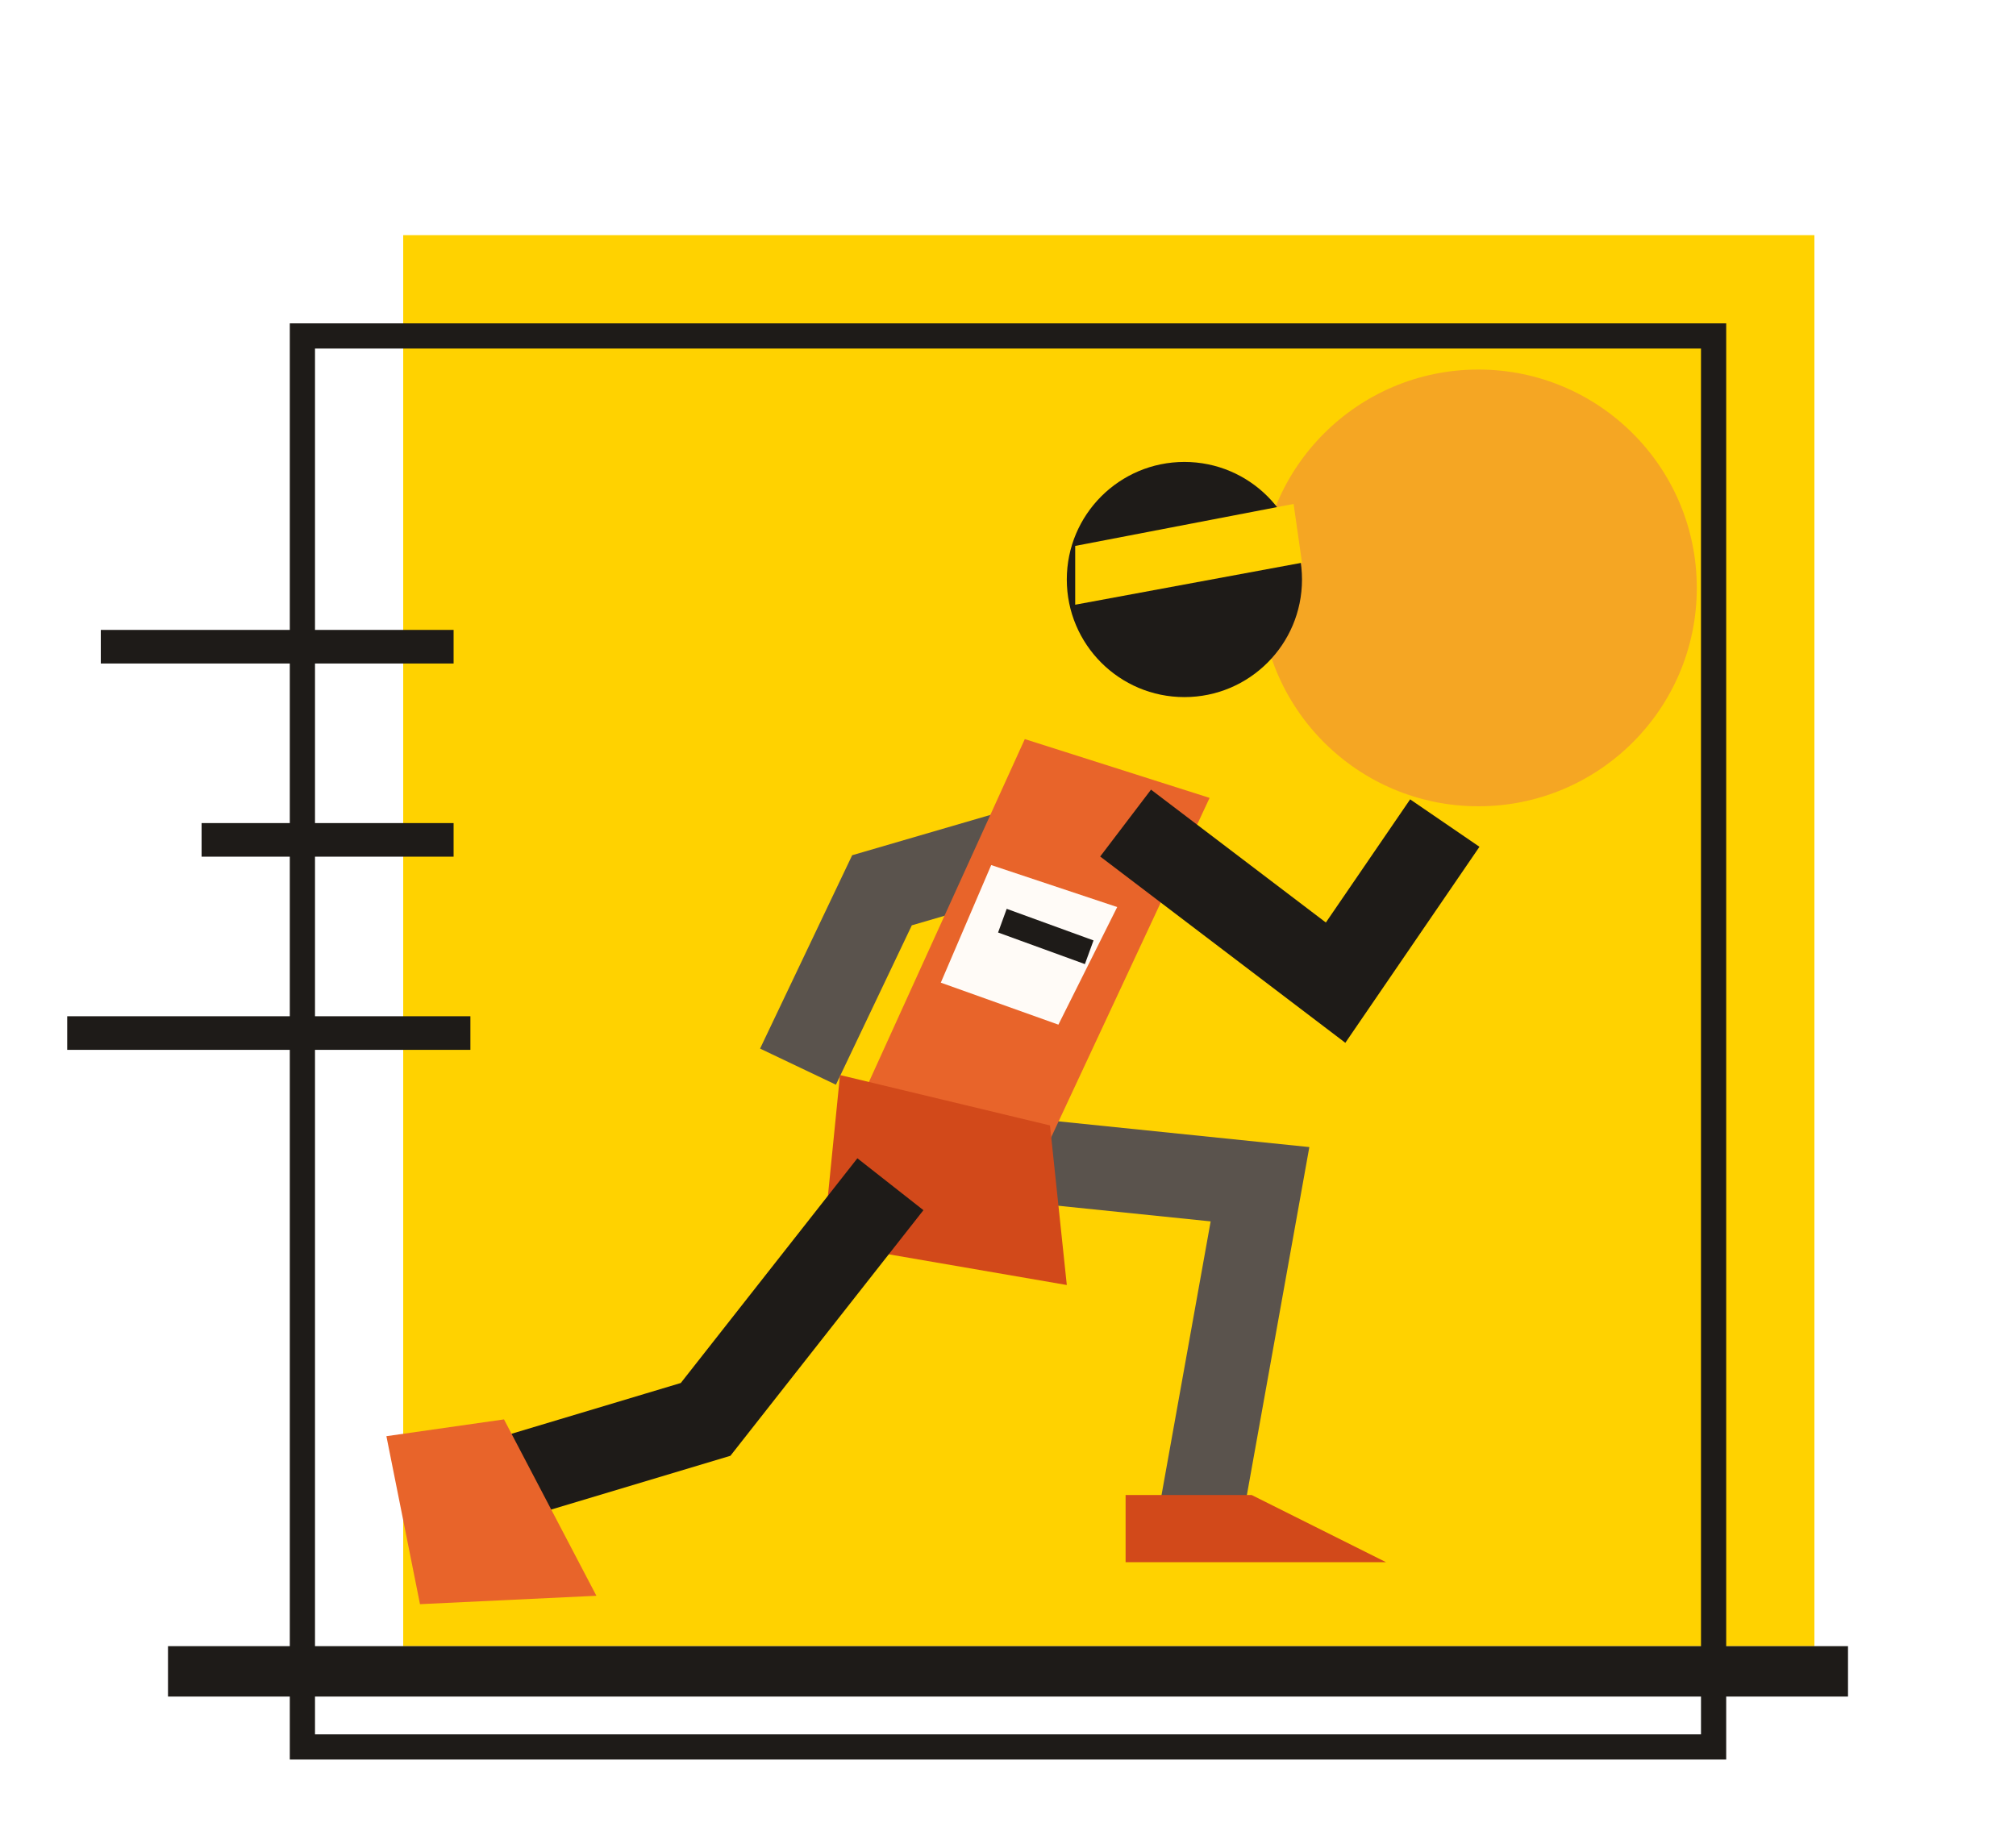
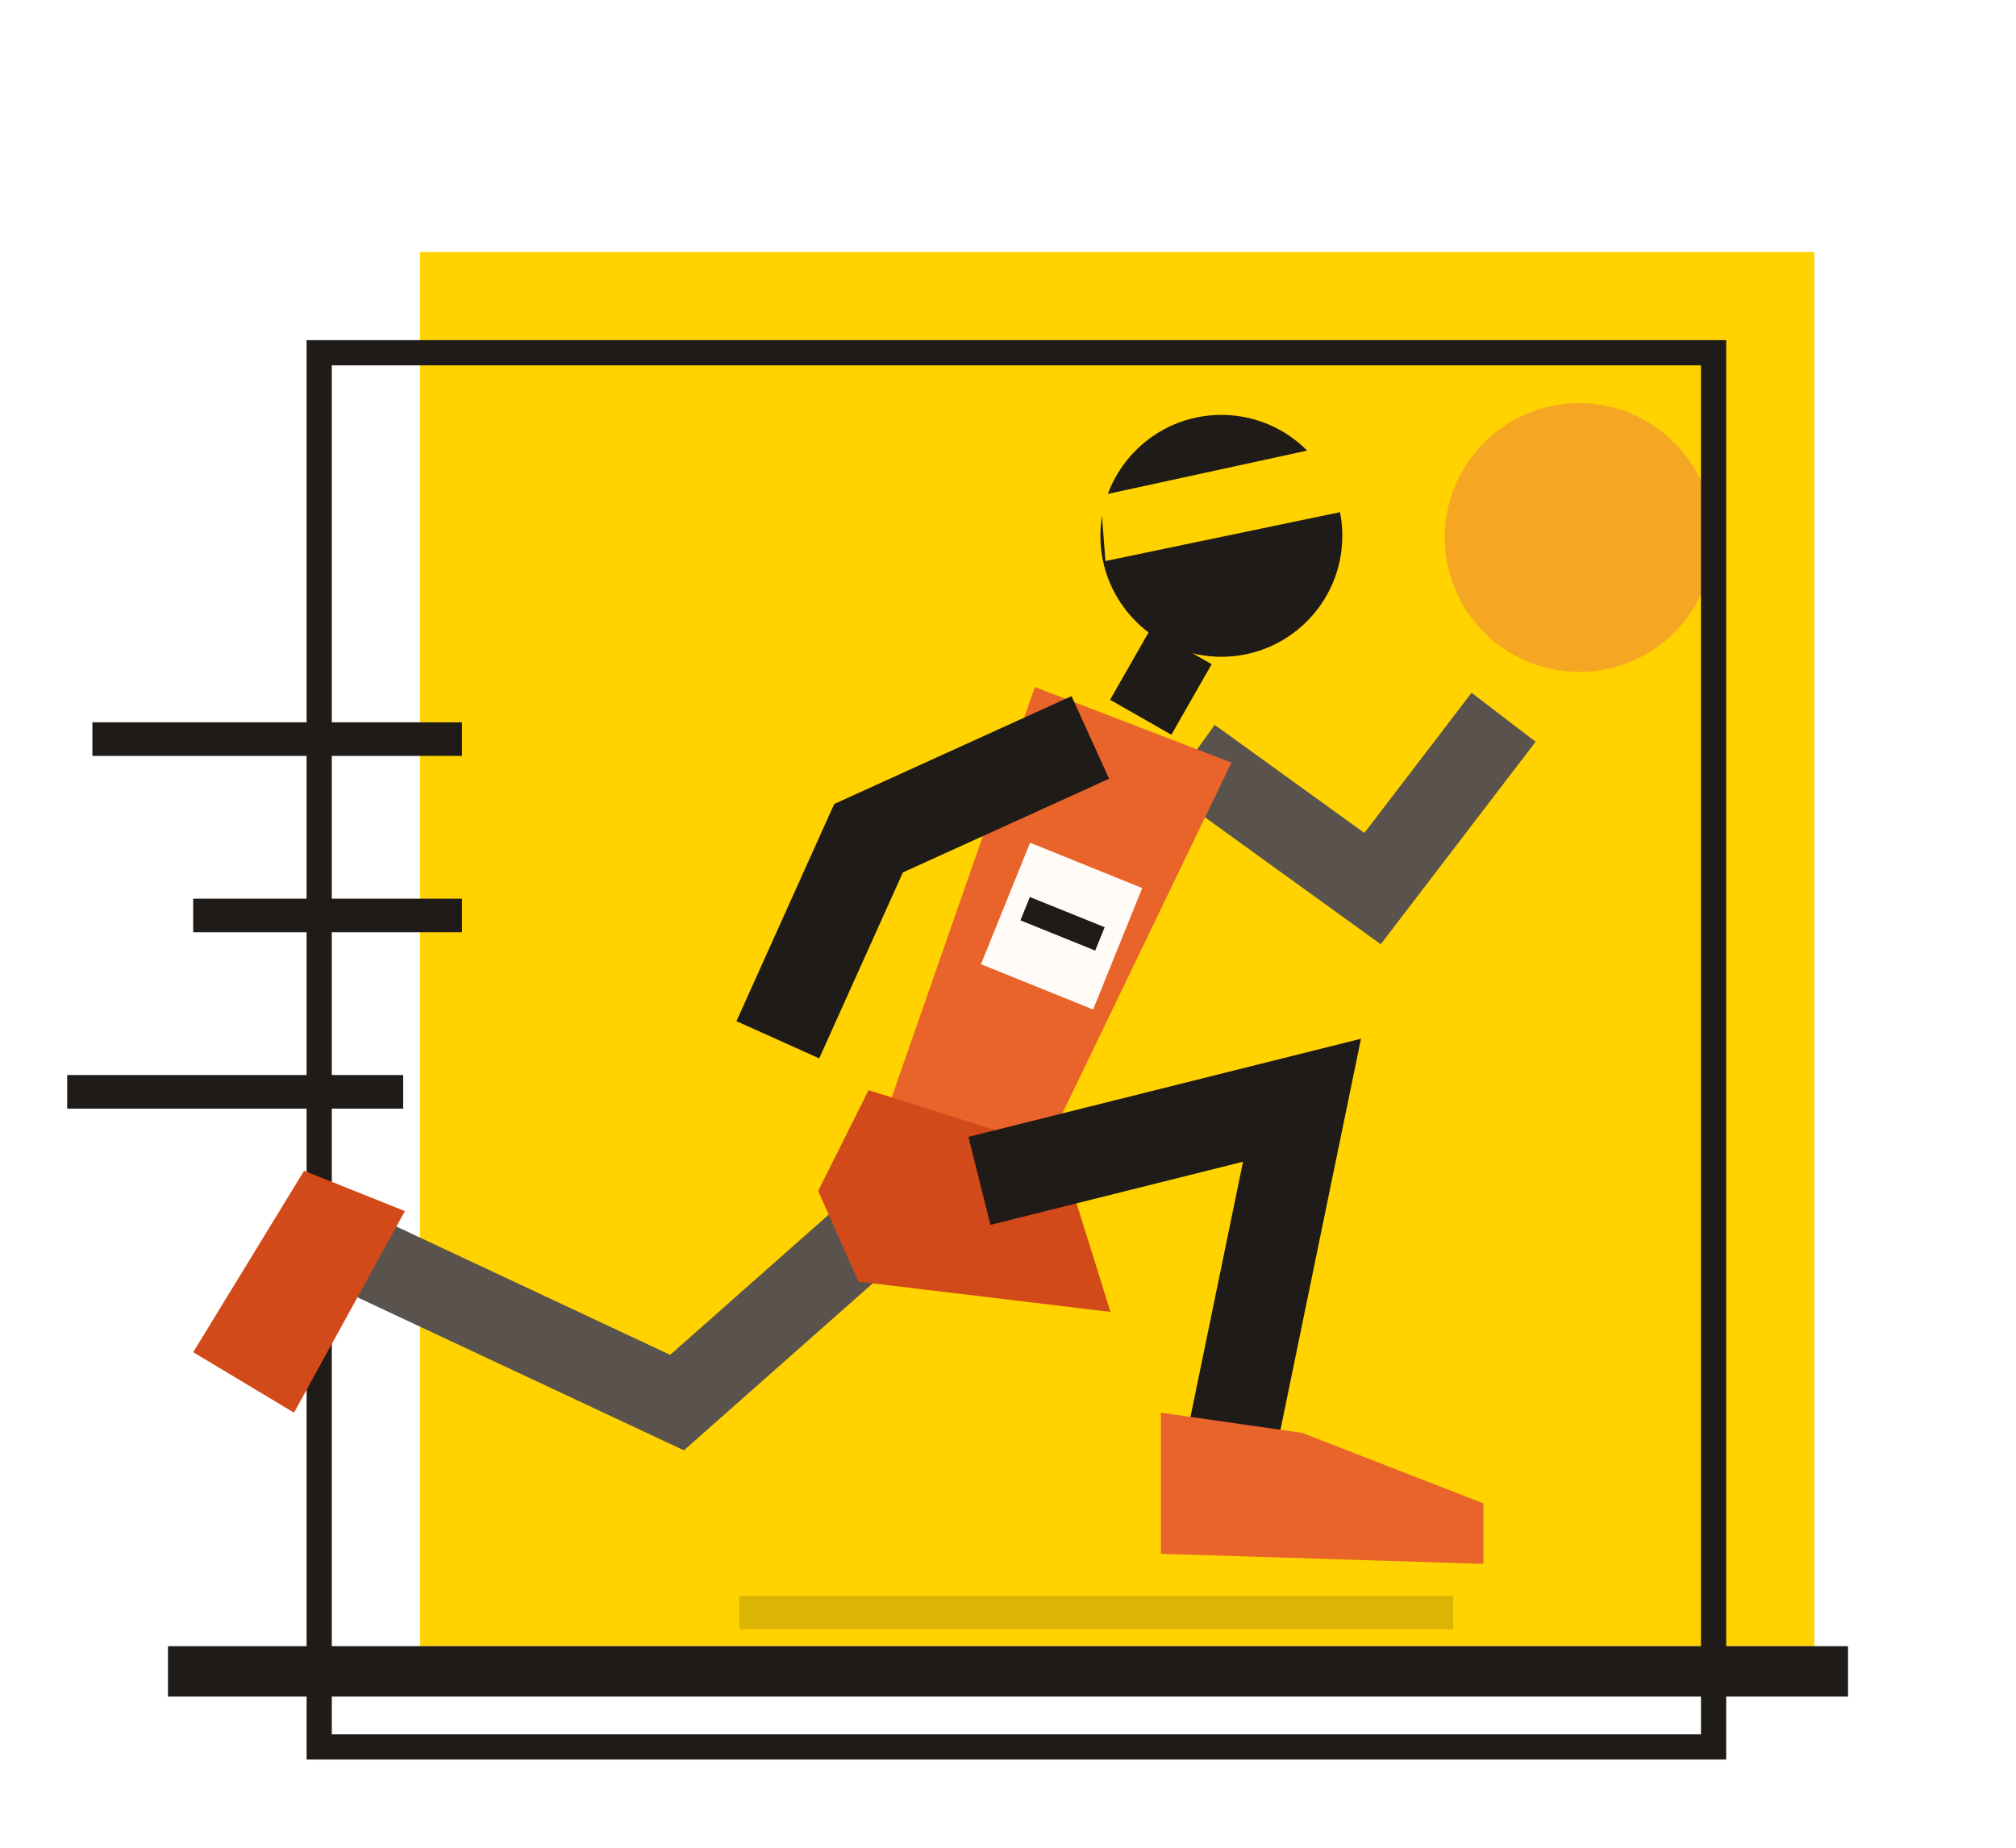
<svg xmlns="http://www.w3.org/2000/svg" viewBox="0 0 480 440" role="img" aria-labelledby="runner-title">
  <style>
    .speed { animation: speed 1.6s ease-in-out infinite alternate; }
    .speed--2 { animation-delay: -0.5s; }
    .speed--3 { animation-delay: -1s; }
    @keyframes speed { from { transform: translateX(0); } to { transform: translateX(-14px); } }
    @media (prefers-reduced-motion: reduce) { .speed { animation: none; } }
  </style>
-   <rect x="96" y="56" width="336" height="336" fill="#FFD200" />
-   <rect x="72" y="80" width="336" height="336" fill="none" stroke="#1E1B18" stroke-width="6" />
-   <circle cx="352" cy="140" r="52" fill="#F5A623" />
+   <rect x="100" y="60" width="332" height="332" fill="#FFD200" />
+   <circle cx="376" cy="128" r="32" fill="#F5A623" />
+   <rect x="76" y="84" width="332" height="332" fill="none" stroke="#1E1B18" stroke-width="6" />
  <rect x="40" y="392" width="400" height="12" fill="#1E1B18" />
+   <rect x="176" y="380" width="170" height="8" fill="#1E1B18" opacity="0.16" />
  <g fill="#1E1B18">
-     <rect class="speed" x="24" y="150" width="84" height="8" />
-     <rect class="speed speed--2" x="48" y="196" width="60" height="8" />
-     <rect class="speed speed--3" x="16" y="242" width="96" height="8" />
+     <rect class="speed" x="22" y="172" width="88" height="8" />
+     <rect class="speed speed--2" x="46" y="214" width="64" height="8" />
+     <rect class="speed speed--3" x="16" y="256" width="80" height="8" />
  </g>
-   <g transform="translate(0 30)">
-     <g fill="none" stroke="#5A534D" stroke-width="20" stroke-linejoin="miter" stroke-linecap="butt">
-       <polyline points="258,168 210,182 190,224" />
-       <polyline points="222,244 300,252 286,330" />
+   <g transform="translate(-50 -26) scale(1.2)">
+     <g fill="none" stroke="#5A534D" stroke-width="16" stroke-linejoin="miter" stroke-linecap="butt">
+       <polyline points="278,172 314,198 340,164" />
+       <polyline points="228,254 176,300 112,270" />
    </g>
-     <polygon points="268,326 298,326 330,342 268,342" fill="#D2491A" />
-     <polygon points="244,146 288,160 246,250 204,234" fill="#E8642A" />
-     <polygon points="236,176 266,186 252,214 224,204" fill="#FFFBF7" />
-     <rect x="238" y="190" width="22" height="6" transform="rotate(20 249 193)" fill="#1E1B18" />
-     <circle cx="282" cy="108" r="28" fill="#1E1B18" />
-     <polygon points="256,100 308,90 310,104 256,114" fill="#FFD200" />
-     <polygon points="200,226 250,238 254,276 196,266" fill="#D2491A" />
-     <g fill="none" stroke="#1E1B18" stroke-width="20" stroke-linejoin="miter" stroke-linecap="butt">
-       <polyline points="268,166 318,204 344,166" />
-       <polyline points="212,252 168,308 108,326" />
+     <polygon points="122,262 102,254 80,290 100,302" fill="#D2491A" />
+     <polygon points="247,158 286,173 246,256 217,244" fill="#E8642A" />
+     <g transform="rotate(22 251 206)">
+       <rect x="240" y="192" width="24" height="26" fill="#FFFBF7" />
+       <rect x="244" y="202" width="16" height="5" fill="#1E1B18" />
    </g>
-     <polygon points="92,312 120,308 142,350 100,352" fill="#E8642A" />
+     <path d="M276 150 268 164" stroke="#1E1B18" stroke-width="14" fill="none" />
+     <circle cx="284" cy="128" r="24" fill="#1E1B18" />
+     <polygon points="260,120 306,110 309,123 261,133" fill="#FFD200" />
+     <polygon points="214,238 252,250 262,282 212,276 204,258" fill="#D2491A" />
+     <g fill="none" stroke="#1E1B18" stroke-width="18" stroke-linejoin="miter" stroke-linecap="butt">
+       <polyline points="236,256 300,240 286,308" />
+       <polyline points="258,168 214,188 196,228" />
+     </g>
+     <polygon points="272,302 300,306 336,320 336,332 272,330" fill="#E8642A" />
  </g>
</svg>
